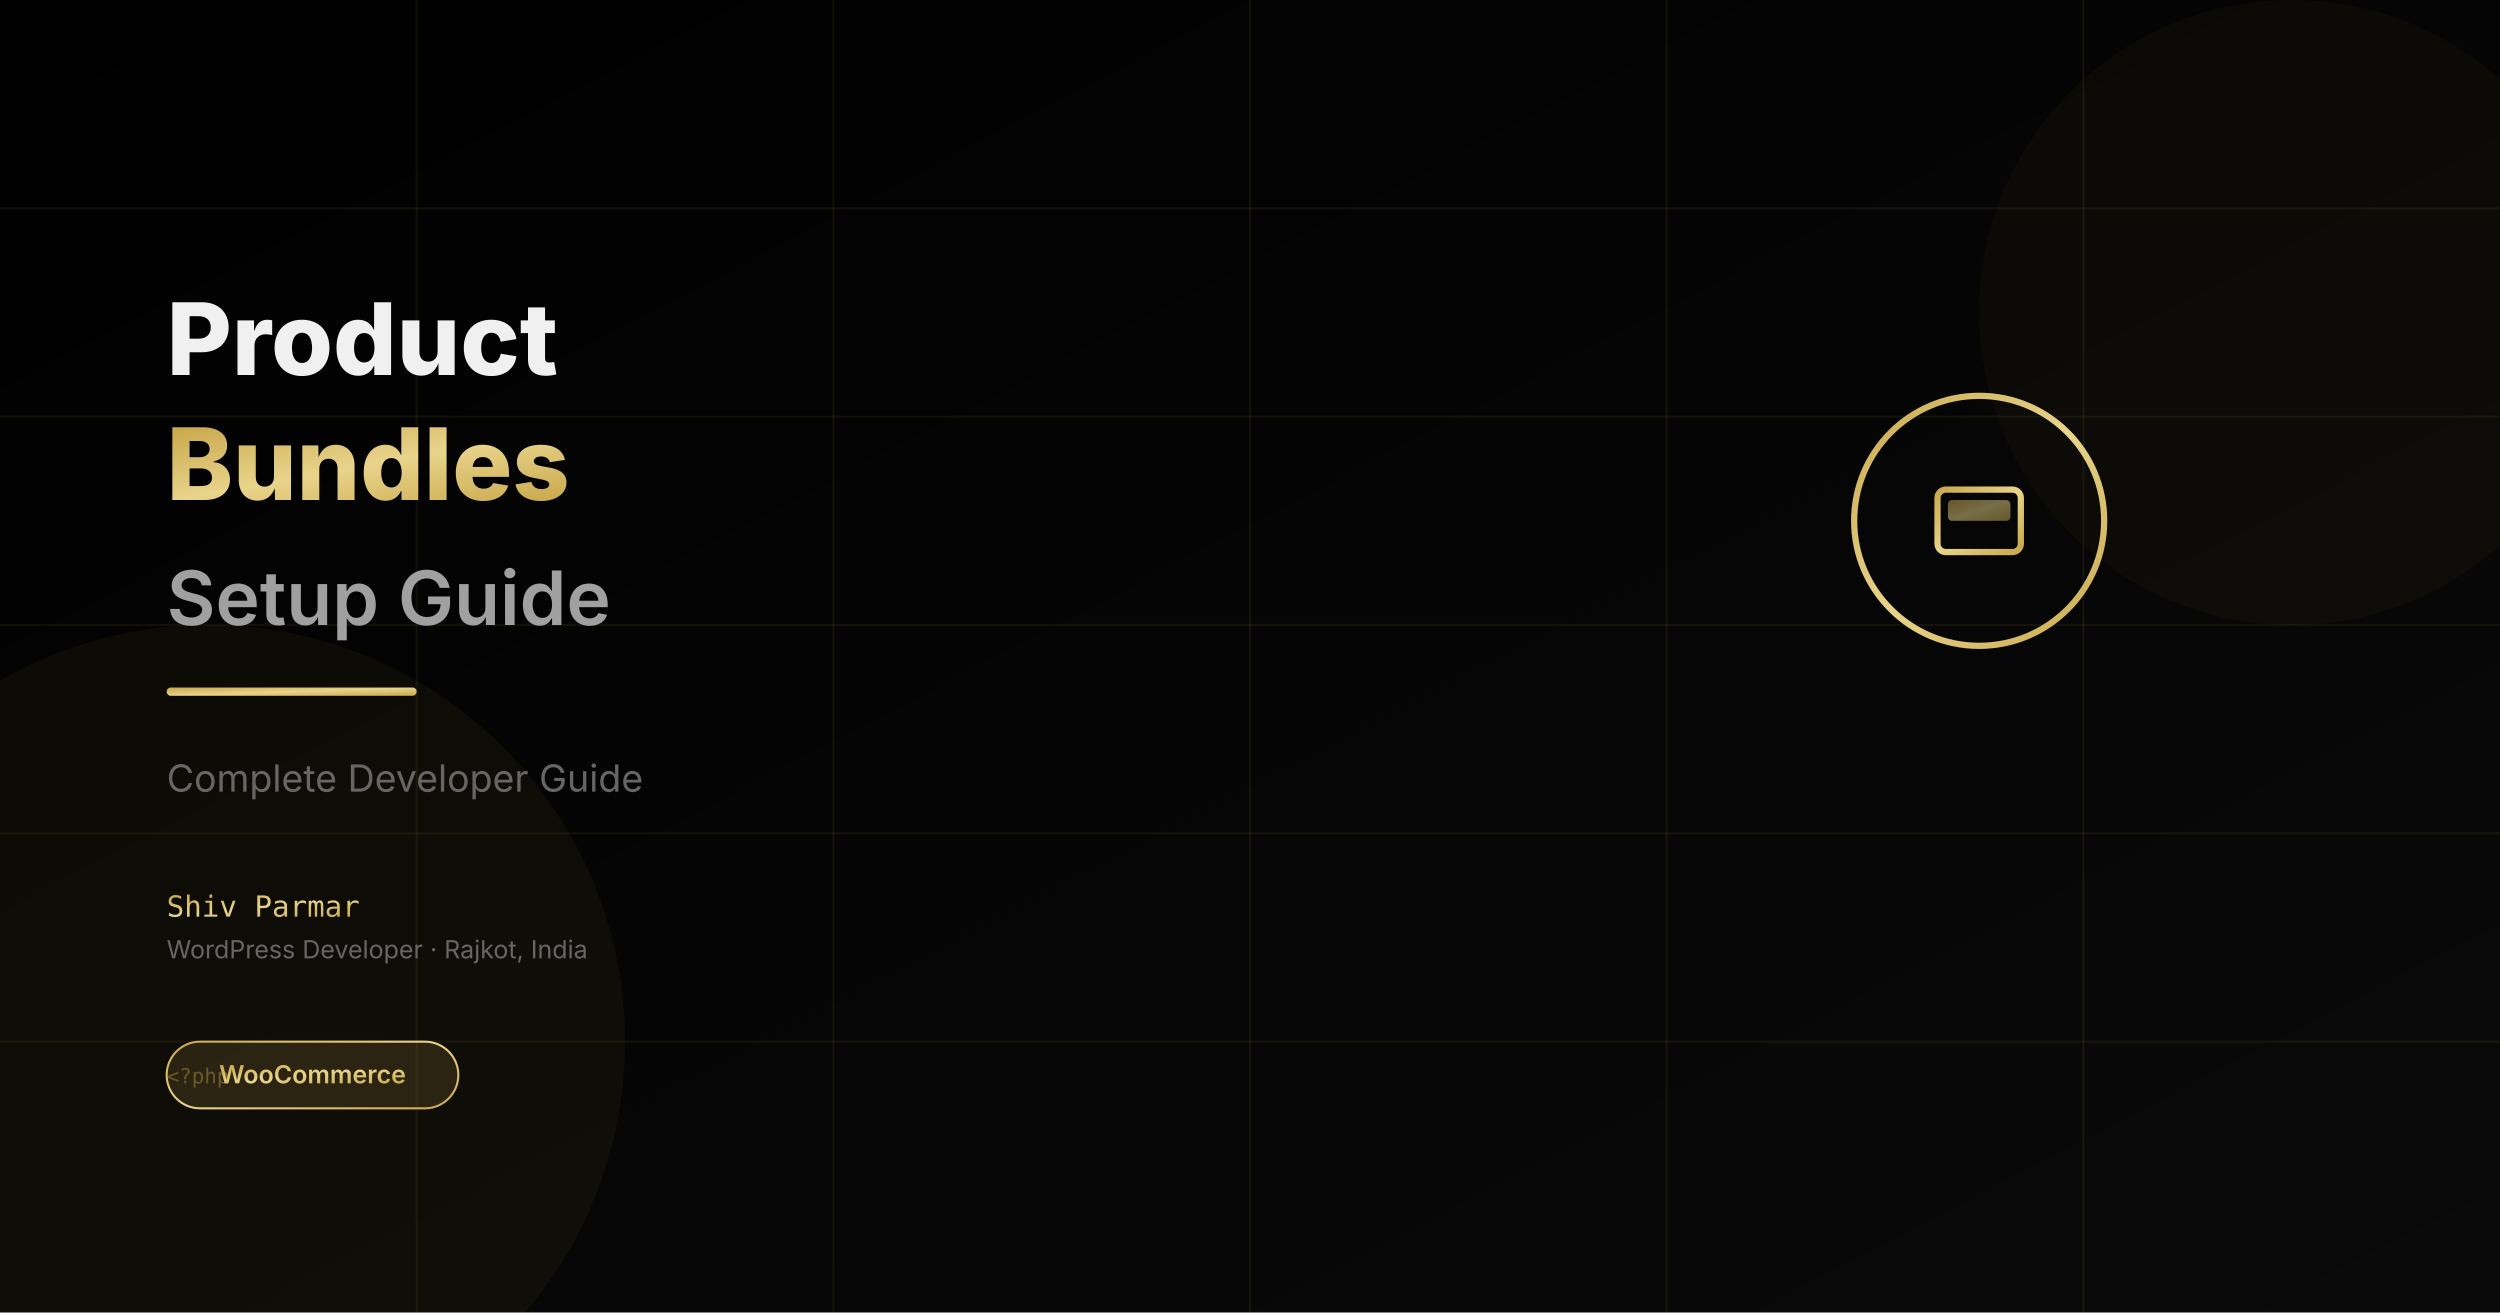
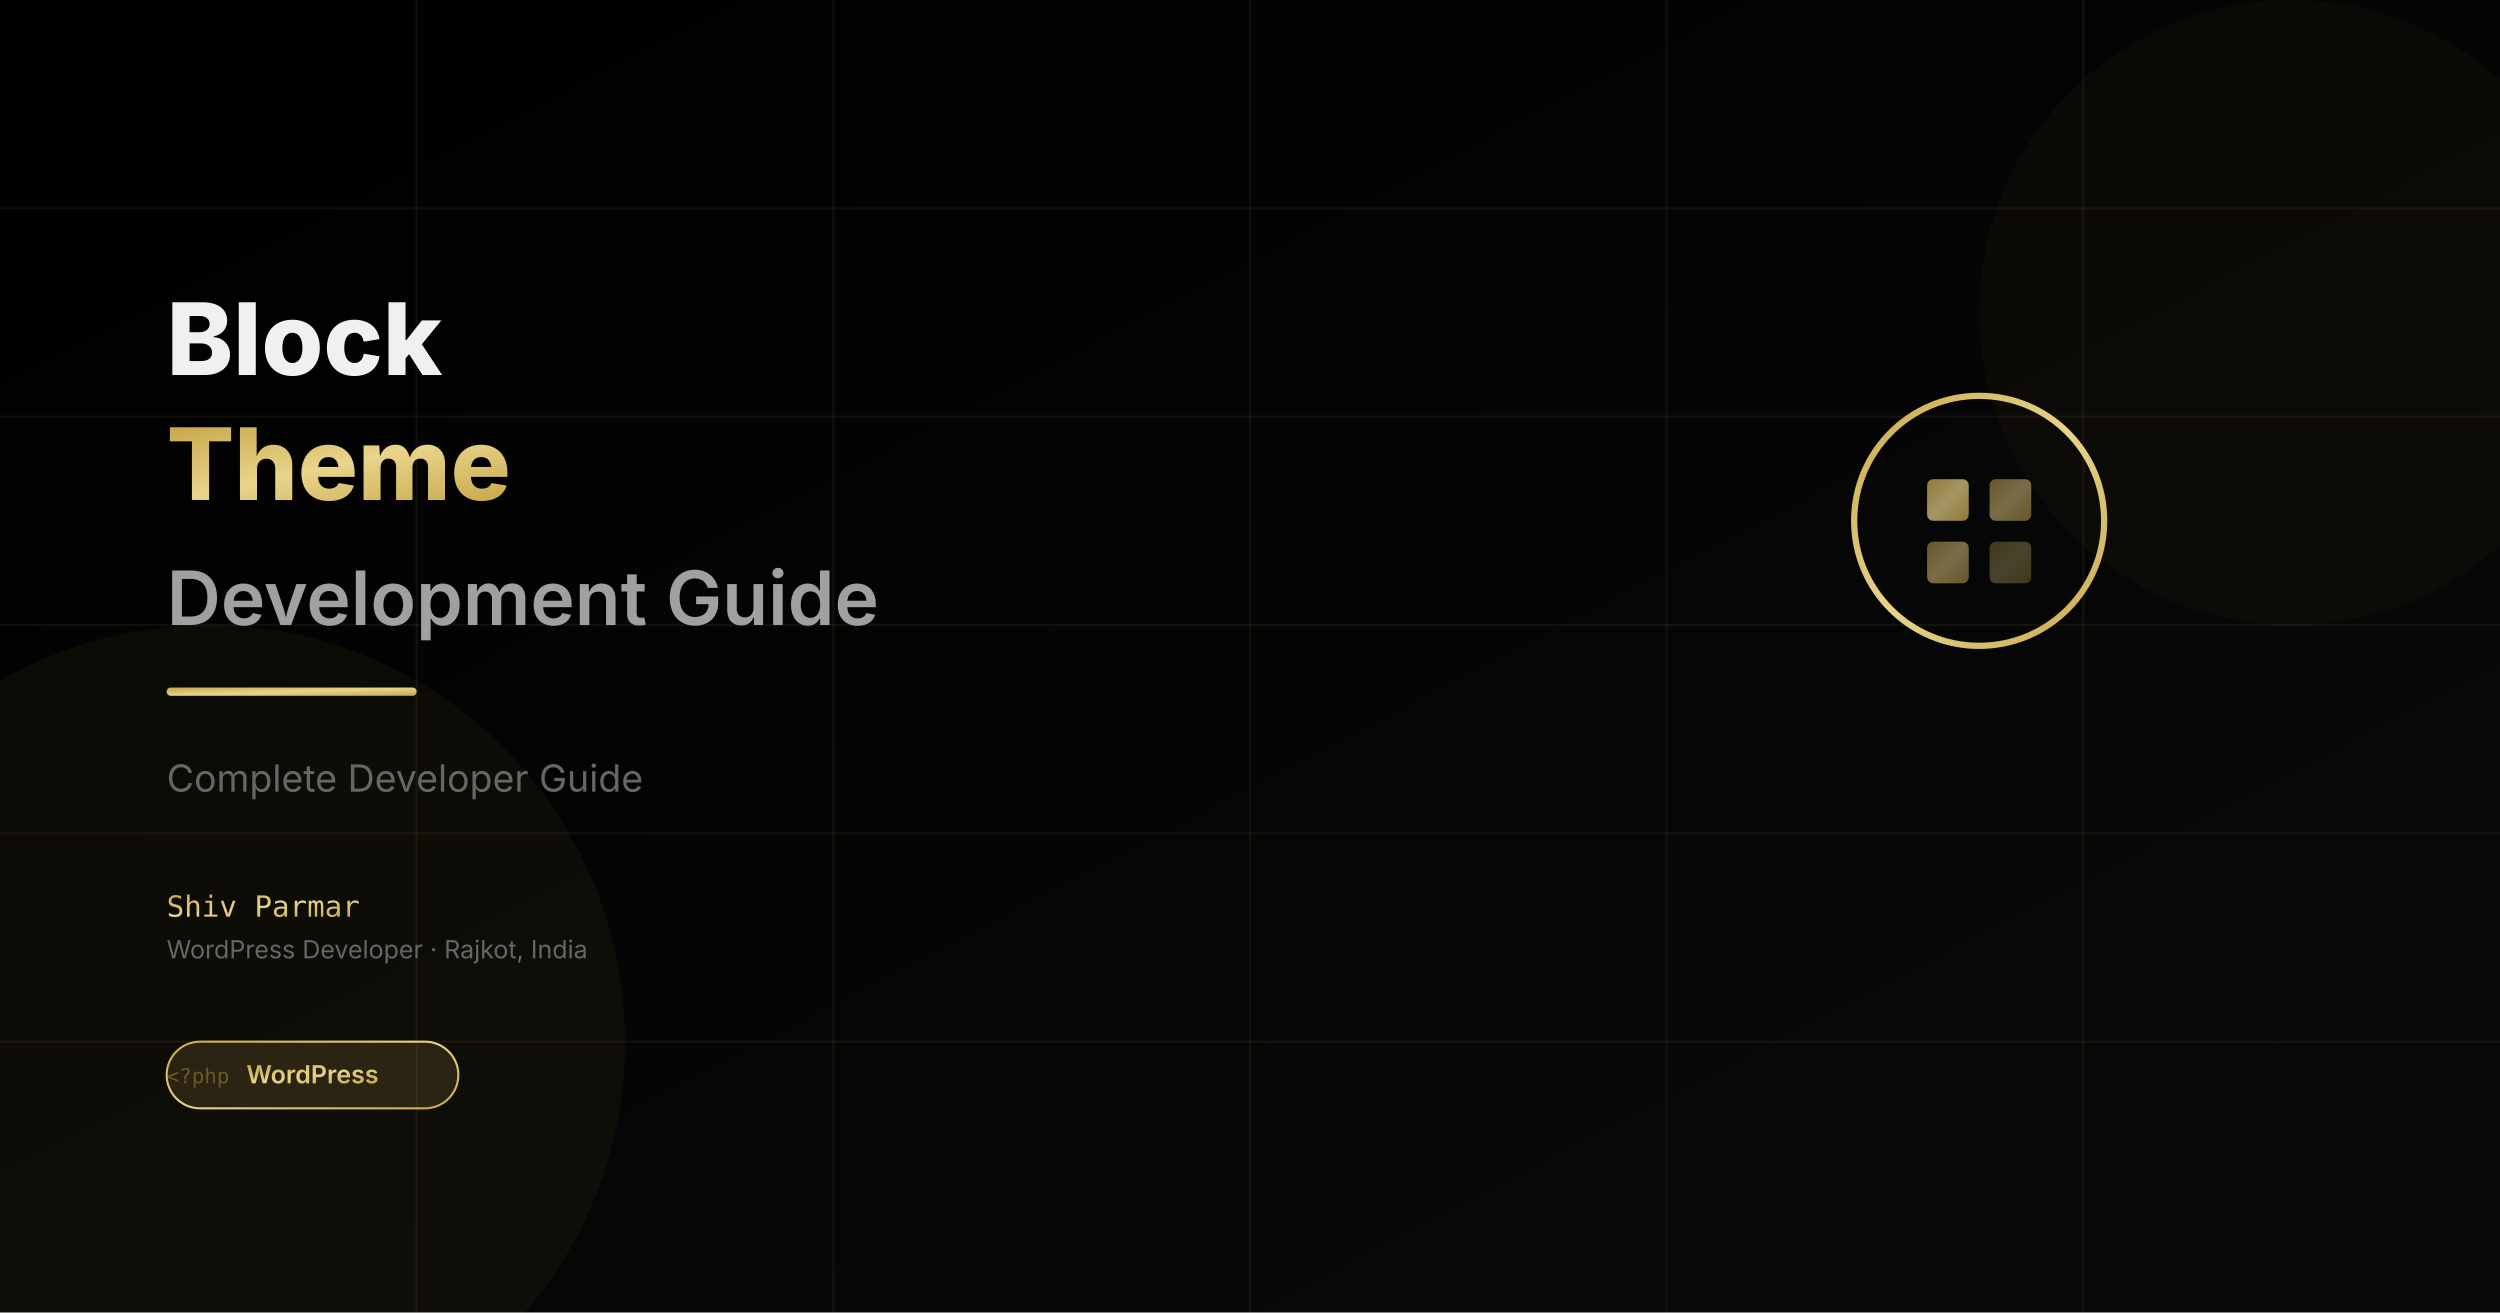
<svg xmlns="http://www.w3.org/2000/svg" width="1200" height="630" viewBox="0 0 1200 630">
  <defs>
    <linearGradient id="goldGrad" x1="0%" y1="0%" x2="100%" y2="100%">
      <stop offset="0%" style="stop-color:#c9a84c;stop-opacity:1" />
      <stop offset="50%" style="stop-color:#e8d48b;stop-opacity:1" />
      <stop offset="100%" style="stop-color:#c9a84c;stop-opacity:1" />
    </linearGradient>
    <linearGradient id="darkGrad" x1="0%" y1="0%" x2="100%" y2="100%">
      <stop offset="0%" style="stop-color:#000000;stop-opacity:1" />
      <stop offset="100%" style="stop-color:#0a0a0a;stop-opacity:1" />
    </linearGradient>
    <filter id="glow">
      <feGaussianBlur stdDeviation="3" result="coloredBlur" />
      <feMerge>
        <feMergeNode in="coloredBlur" />
        <feMergeNode in="SourceGraphic" />
      </feMerge>
    </filter>
  </defs>
  <rect width="1200" height="630" fill="url(#darkGrad)" />
  <circle cx="100" cy="500" r="200" fill="rgba(201,168,76,0.05)" />
  <circle cx="1100" cy="150" r="150" fill="rgba(201,168,76,0.03)" />
  <g stroke="rgba(201,168,76,0.08)" stroke-width="1" fill="none">
    <line x1="0" y1="100" x2="1200" y2="100" />
    <line x1="0" y1="200" x2="1200" y2="200" />
    <line x1="0" y1="300" x2="1200" y2="300" />
    <line x1="0" y1="400" x2="1200" y2="400" />
    <line x1="0" y1="500" x2="1200" y2="500" />
    <line x1="200" y1="0" x2="200" y2="630" />
    <line x1="400" y1="0" x2="400" y2="630" />
    <line x1="600" y1="0" x2="600" y2="630" />
    <line x1="800" y1="0" x2="800" y2="630" />
    <line x1="1000" y1="0" x2="1000" y2="630" />
  </g>
  <g transform="translate(900, 200)">
    <circle cx="50" cy="50" r="60" fill="none" stroke="url(#goldGrad)" stroke-width="3" />
-     <rect x="30" y="35" width="40" height="30" rx="4" fill="none" stroke="url(#goldGrad)" stroke-width="3" />
-     <rect x="35" y="40" width="30" height="10" rx="2" fill="url(#goldGrad)" opacity="0.5" />
-     <line x1="30" y1="50" x2="70" y2="50" stroke="url(#goldGrad)" stroke-width="2" />
+     <rect x="25" y="30" width="20" height="20" rx="3" fill="url(#goldGrad)" opacity="0.7" />
+     <rect x="55" y="30" width="20" height="20" rx="3" fill="url(#goldGrad)" opacity="0.5" />
+     <rect x="25" y="60" width="20" height="20" rx="3" fill="url(#goldGrad)" opacity="0.5" />
+     <rect x="55" y="60" width="20" height="20" rx="3" fill="url(#goldGrad)" opacity="0.3" />
  </g>
-   <text x="80" y="180" font-family="Inter, -apple-system, sans-serif" font-size="48" font-weight="800" fill="#f0f0f0">Product</text>
-   <text x="80" y="240" font-family="Inter, -apple-system, sans-serif" font-size="48" font-weight="800" fill="url(#goldGrad)">Bundles</text>
-   <text x="80" y="300" font-family="Inter, -apple-system, sans-serif" font-size="36" font-weight="600" fill="#a0a0a0">Setup Guide</text>
+   <text x="80" y="180" font-family="Inter, -apple-system, sans-serif" font-size="48" font-weight="800" fill="#f0f0f0">Block</text>
+   <text x="80" y="240" font-family="Inter, -apple-system, sans-serif" font-size="48" font-weight="800" fill="url(#goldGrad)">Theme</text>
+   <text x="80" y="300" font-family="Inter, -apple-system, sans-serif" font-size="36" font-weight="600" fill="#a0a0a0">Development Guide</text>
  <rect x="80" y="330" width="120" height="4" rx="2" fill="url(#goldGrad)" />
  <text x="80" y="380" font-family="Inter, -apple-system, sans-serif" font-size="18" fill="#666666">Complete Developer Guide</text>
  <text x="80" y="440" font-family="JetBrains Mono, monospace" font-size="14" fill="url(#goldGrad)">Shiv Parmar</text>
  <text x="80" y="460" font-family="Inter, -apple-system, sans-serif" font-size="12" fill="#666666">WordPress Developer · Rajkot, India</text>
  <rect x="80" y="500" width="140" height="32" rx="16" fill="rgba(201,168,76,0.15)" stroke="url(#goldGrad)" stroke-width="1" />
-   <text x="150" y="520" font-family="Inter, -apple-system, sans-serif" font-size="12" font-weight="600" fill="url(#goldGrad)" text-anchor="middle">WooCommerce</text>
+   <text x="150" y="520" font-family="Inter, -apple-system, sans-serif" font-size="12" font-weight="600" fill="url(#goldGrad)" text-anchor="middle">WordPress</text>
  <g transform="translate(80, 520)" opacity="0.4">
    <text font-family="JetBrains Mono, monospace" font-size="10" fill="#c9a84c">&lt;?php</text>
  </g>
</svg>
